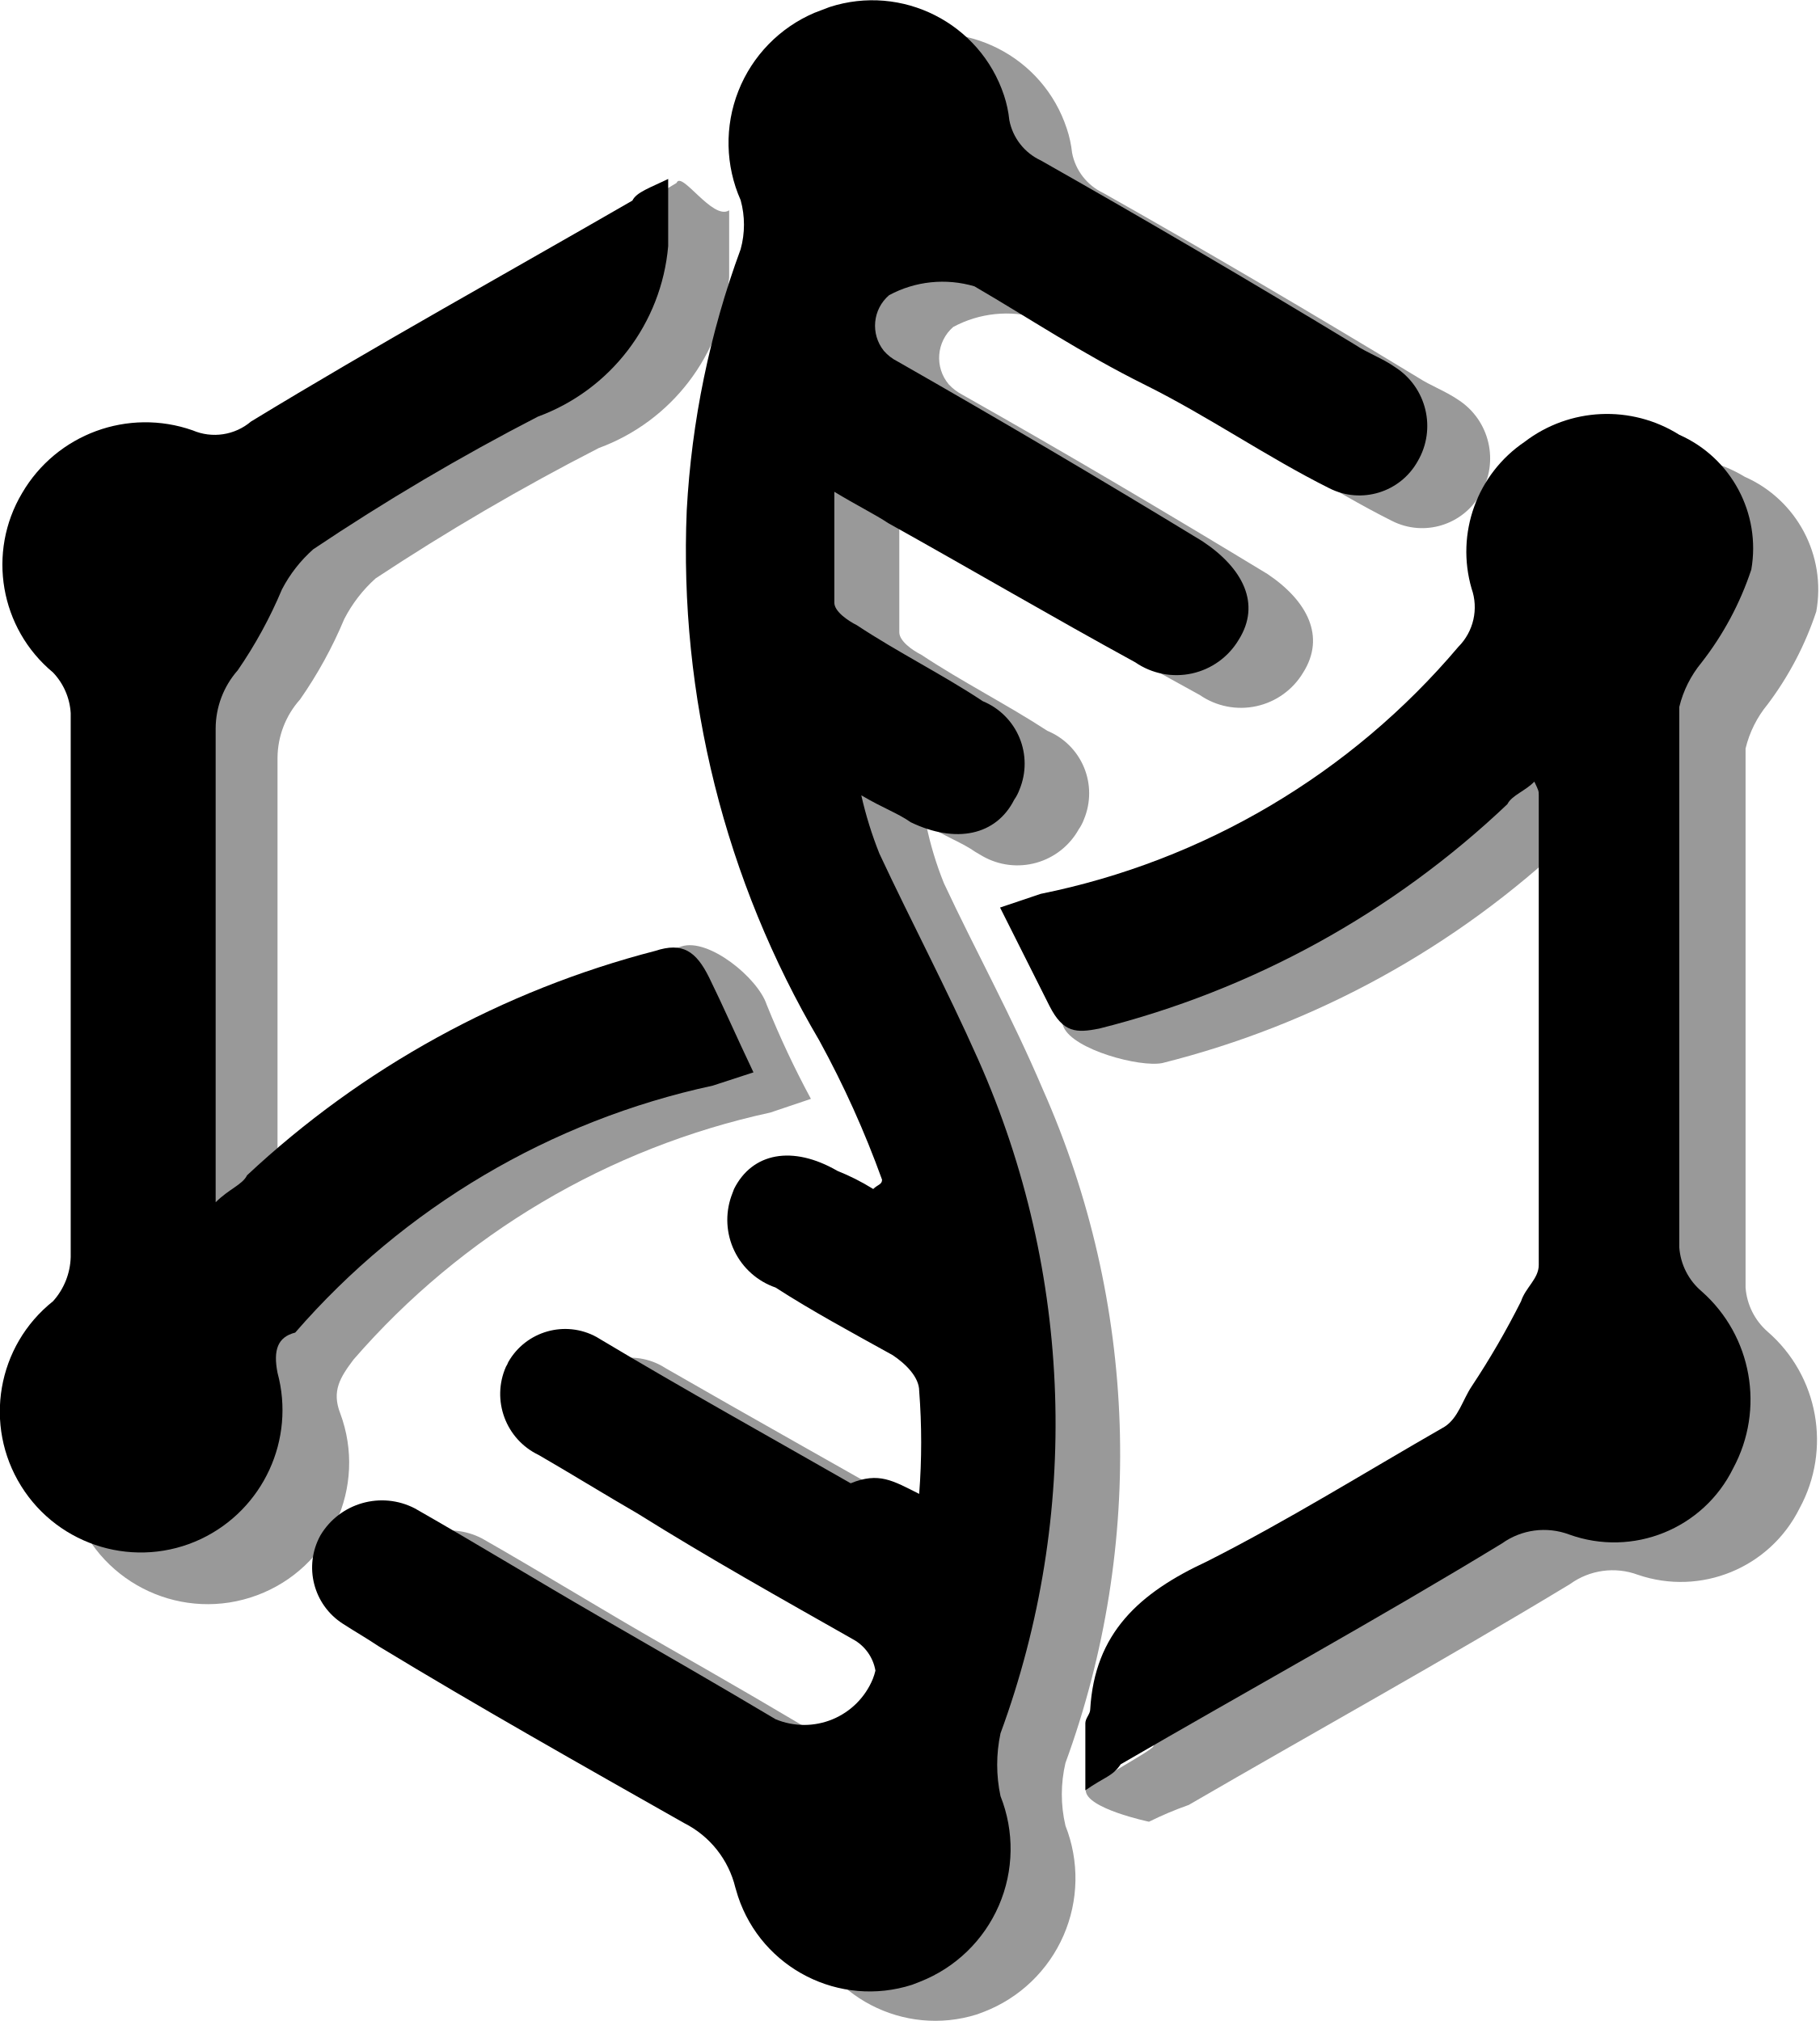
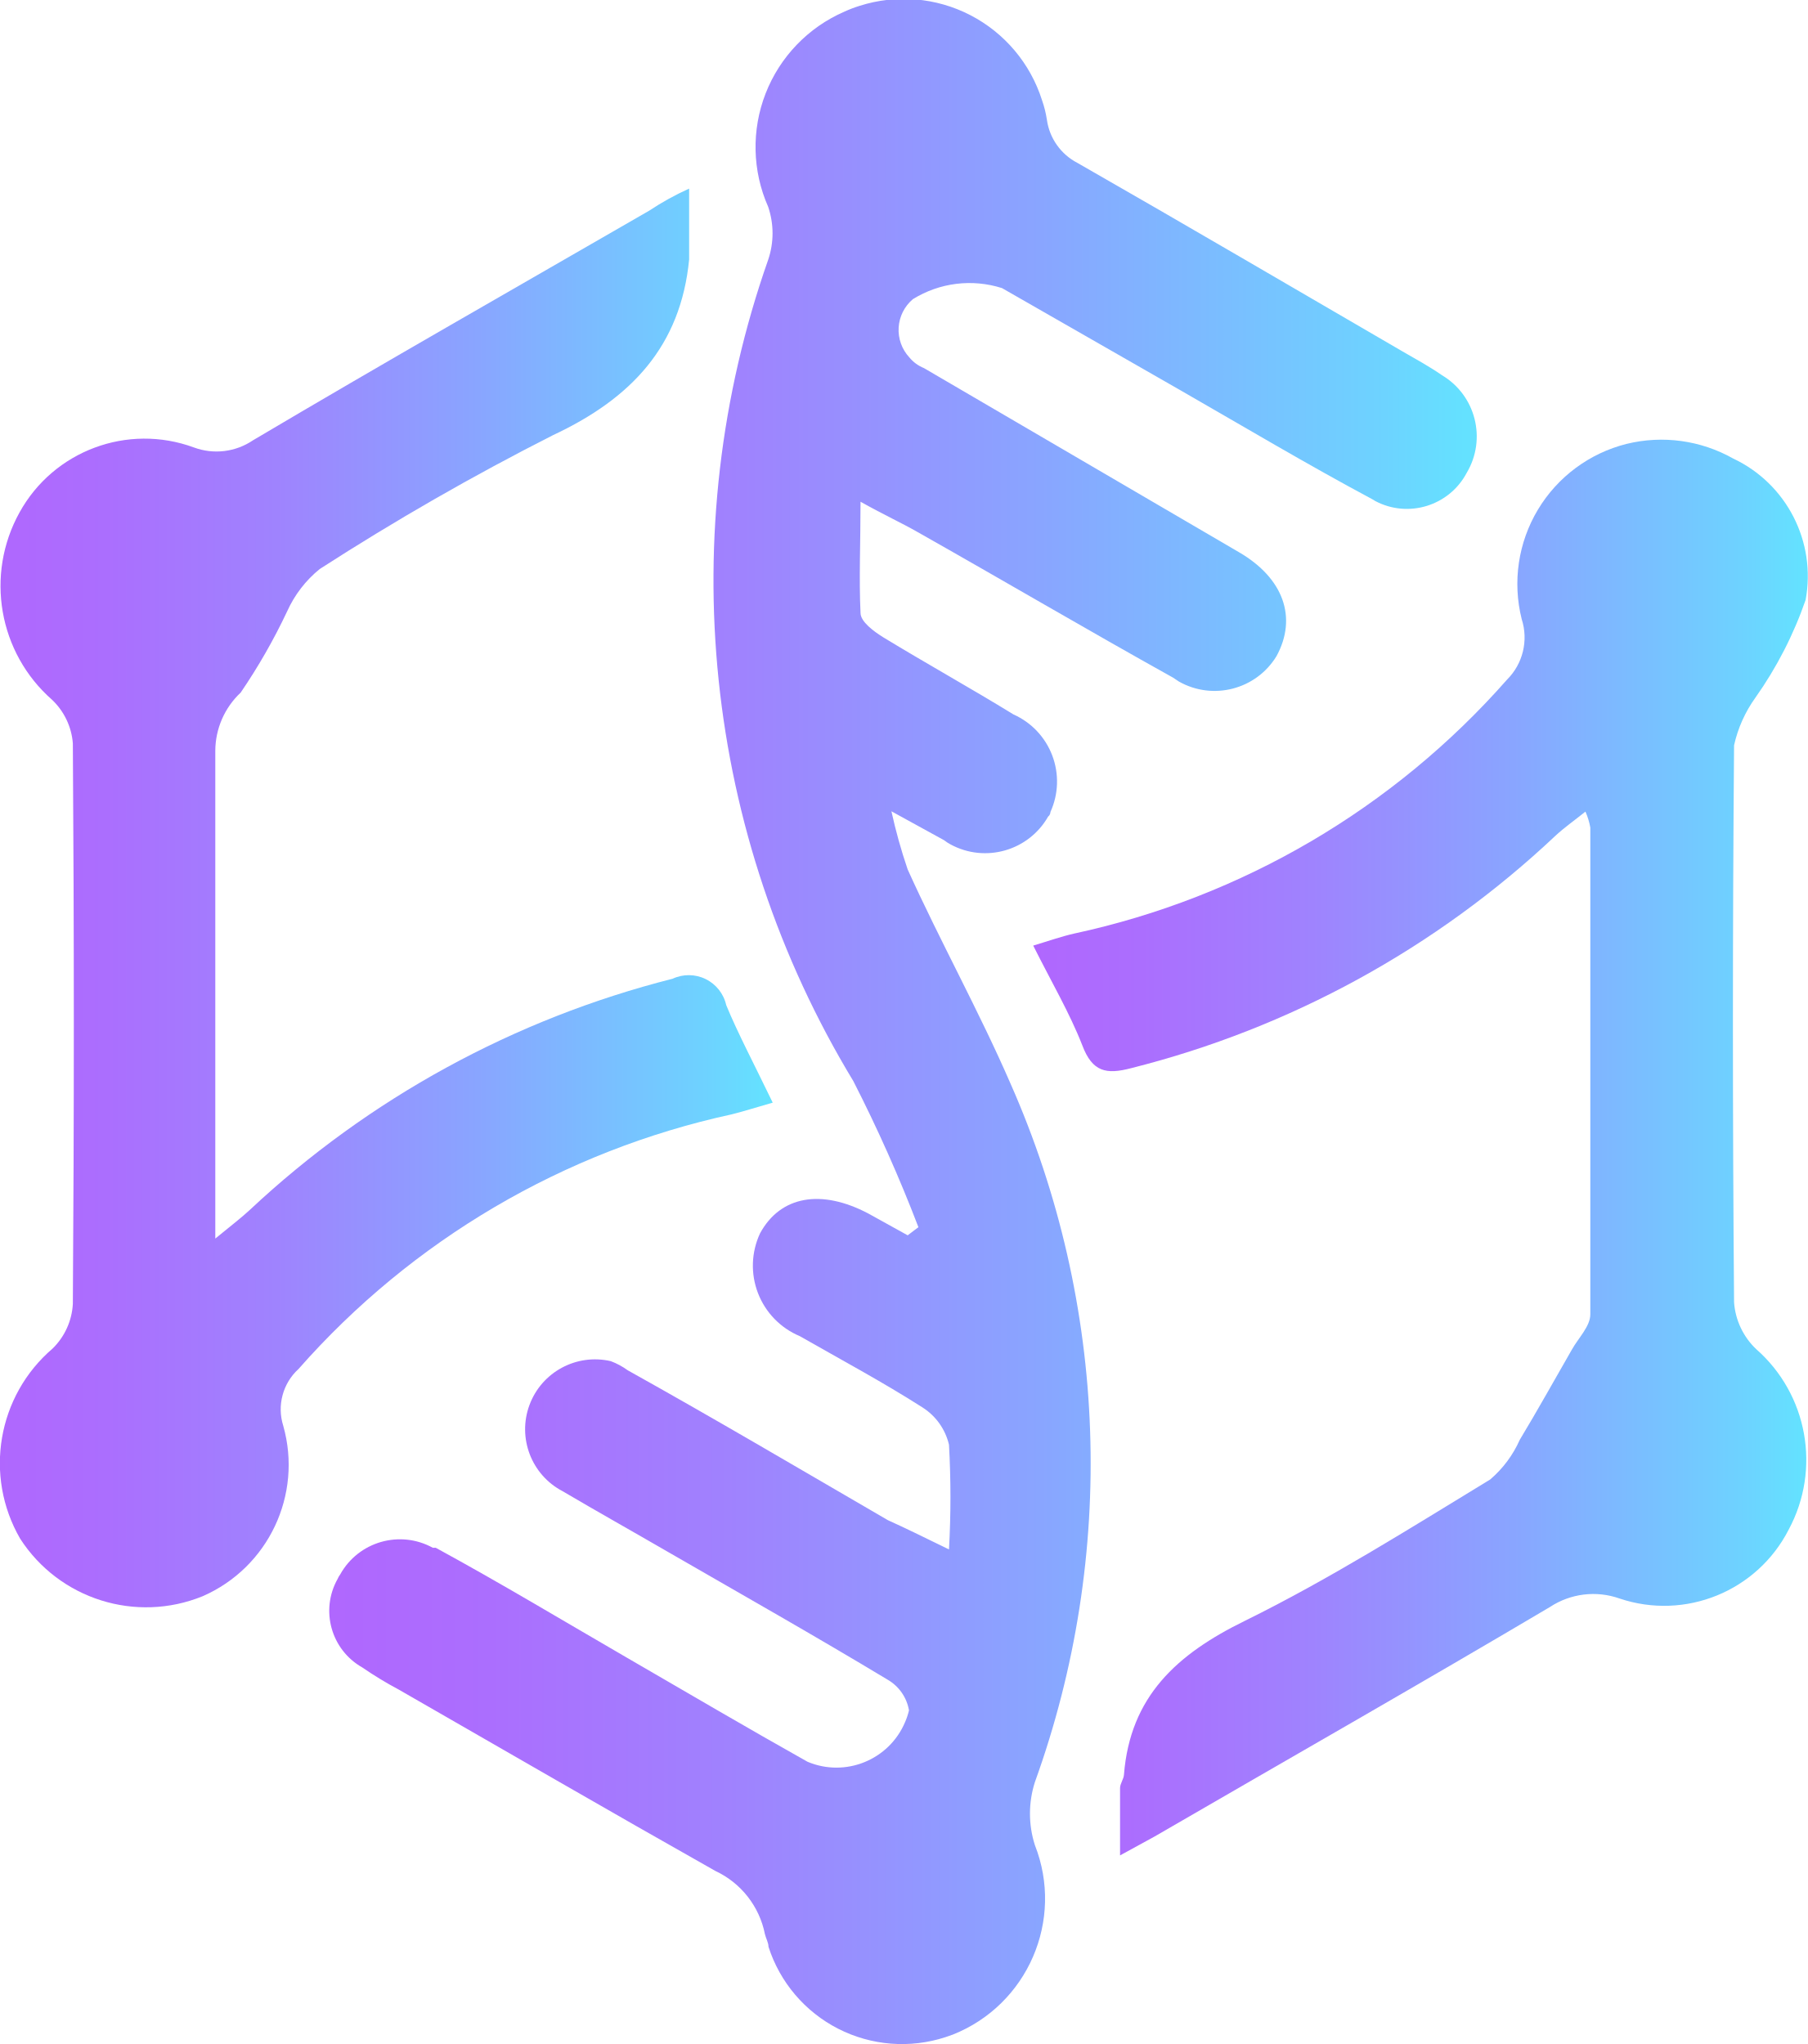
- <svg xmlns="http://www.w3.org/2000/svg" viewBox="0 0 41.17 45.74">
+ <svg xmlns="http://www.w3.org/2000/svg" xmlns:xlink="http://www.w3.org/1999/xlink" viewBox="0 0 55.59 62.86">
  <defs>
-     <style>.a{opacity:0.4;}</style>
+     <style>.a{fill:url(#a);}.b{fill:url(#b);}.c{fill:url(#c);}</style>
+     <linearGradient id="a" x1="13.49" y1="32.22" x2="48.78" y2="32.22" gradientTransform="matrix(1, 0, 0, -1, -3.29, 63.66)" gradientUnits="userSpaceOnUse">
+       <stop offset="0" stop-color="#b067fe" />
+       <stop offset="0.14" stop-color="#ab6efe" />
+       <stop offset="0.36" stop-color="#9f83fe" />
+       <stop offset="0.62" stop-color="#89a5ff" />
+       <stop offset="0.92" stop-color="#6dd3ff" />
+       <stop offset="0.99" stop-color="#64e1ff" />
+     </linearGradient>
+     <linearGradient id="b" x1="3.29" y1="36.03" x2="27.14" y2="36.03" xlink:href="#a" />
+     <linearGradient id="c" x1="35.15" y1="28.36" x2="58.97" y2="28.36" xlink:href="#a" />
  </defs>
-   <g class="a">
-     <path d="M22.23,34.53a18.27,18.27,0,0,0,0-2.34c0-.31-.31-.61-.61-.81-.92-.51-1.83-1-2.64-1.53a1.61,1.61,0,0,1-1-2.07.58.58,0,0,1,0-.14c.41-.81,1.32-1,2.34-.41a5.13,5.13,0,0,1,.81.41c.1-.1.2-.1.2-.21A21.58,21.58,0,0,0,20,24.29a21.75,21.75,0,0,1-2.94-12A19.45,19.45,0,0,1,18.27,6.4a2.13,2.13,0,0,0,0-1.12,3.19,3.19,0,0,1,1.57-4.23A2.67,2.67,0,0,1,20.2.91a3.13,3.13,0,0,1,3.94,2,2.57,2.57,0,0,1,.12.55,1.27,1.27,0,0,0,.71.91c2.34,1.32,4.77,2.75,7.11,4.17.31.2.61.3.92.51a1.58,1.58,0,0,1,.5,2.13,1.51,1.51,0,0,1-2,.61c-1.42-.71-2.74-1.63-4.16-2.34S24.67,7.91,23.5,7.2a2.55,2.55,0,0,0-1.93.2.93.93,0,0,0-.1,1.3,1.14,1.14,0,0,0,.3.23c2.34,1.32,4.57,2.64,6.91,4.06.91.61,1.32,1.42.81,2.23a1.64,1.64,0,0,1-2.34.51c-1.83-1-3.76-2.13-5.58-3.15-.31-.2-.72-.4-1.22-.71v2.44c0,.2.3.41.5.51.92.61,1.93,1.12,2.85,1.72a1.53,1.53,0,0,1,.83,2,1,1,0,0,1-.12.23,1.59,1.59,0,0,1-2.17.61l-.17-.1c-.3-.21-.61-.31-1.11-.61a7.71,7.71,0,0,0,.4,1.32c.71,1.52,1.53,3,2.24,4.67a20.35,20.35,0,0,1,.51,15.24,3.1,3.1,0,0,0,0,1.42,3.24,3.24,0,0,1-1.84,4.21l-.16.06a3.15,3.15,0,0,1-3.95-2.06,1.21,1.21,0,0,0-.05-.18A2.19,2.19,0,0,0,17,41.94c-2.33-1.32-4.67-2.64-6.9-4l-.82-.51a1.5,1.5,0,0,1-.5-2,1.61,1.61,0,0,1,2.13-.61c1.42.81,2.74,1.63,4.16,2.44s2.65,1.52,4,2.34a1.67,1.67,0,0,0,2.17-.94.64.64,0,0,0,.06-.18,1,1,0,0,0-.51-.71c-1.62-.92-3.25-1.83-4.87-2.85-.71-.4-1.53-.91-2.24-1.32a1.53,1.53,0,0,1-.77-2l.06-.12a1.48,1.48,0,0,1,2-.57l.1.06C17,32.08,19,33.2,20.78,34.21A2.05,2.05,0,0,1,22.23,34.53Z" />
-     <path d="M16.5,4.76V6.28a4.53,4.53,0,0,1-2.95,3.86A53.19,53.19,0,0,0,8.5,13.09a3.2,3.2,0,0,0-.71.92,9.76,9.76,0,0,1-1,1.82,2,2,0,0,0-.51,1.32V27.92c.3-.3.61-.4.71-.61,2.64-2.44,5-4.87,8.43-5.89.61-.2,1.73.71,1.93,1.32a21.08,21.08,0,0,0,1,2.13l-.92.31A17.36,17.36,0,0,0,8,30.77c-.3.4-.5.71-.3,1.22a3.2,3.2,0,0,1-6,2.23,3.18,3.18,0,0,1,.89-3.86,1.57,1.57,0,0,0,.41-1V17.05a1.5,1.5,0,0,0-.41-.91,3.2,3.2,0,0,1-.71-4.07,3.24,3.24,0,0,1,3.88-1.43,1.24,1.24,0,0,0,1.32-.2c2.84-1.73,5.28-4.57,8.23-6.3C15.42,3.85,16.13,5,16.5,4.76Z" />
-     <path d="M26,41.23s-1.43-.3-1.43-.71c0-.1,1.53-.91,1.53-1,.1-1.72,1.11-2.64,2.64-3.35,1.83-.91,3.55-2,5.38-3,.31-.2.41-.61.61-.91a18.61,18.61,0,0,0,1.12-1.93c.1-.31.41-.51.41-.81V18.78c0-.1,0-.1-.11-.31-.2.21-.5.31-.61.51a20.73,20.73,0,0,1-9.24,5.08c-.51.1-2-.3-2.23-.81-.31-.71.5-1,.1-1.83l.91-.3a16.85,16.85,0,0,0,9.43-5.59,1.24,1.24,0,0,0,.3-1.32A3,3,0,0,1,36,11a3.06,3.06,0,0,1,3.48-.21,2.79,2.79,0,0,1,1.62,3.05A7.3,7.3,0,0,1,40,15.94a2.48,2.48,0,0,0-.5,1v12.2a1.47,1.47,0,0,0,.5,1,3.24,3.24,0,0,1,.72,4,3,3,0,0,1-3.66,1.5,1.64,1.64,0,0,0-1.53.21c-2.84,1.72-5.79,3.35-8.63,5A8,8,0,0,0,26,41.23Z" />
-   </g>
-   <path d="M20.8,33.81a15.1,15.1,0,0,0,0-2.33c0-.31-.3-.61-.6-.81-.92-.51-1.83-1-2.65-1.53a1.62,1.62,0,0,1-1-2.07l.06-.16c.41-.82,1.32-1,2.34-.41a5.13,5.13,0,0,1,.81.41c.1-.1.2-.1.2-.21a22.3,22.3,0,0,0-1.42-3.15,21.84,21.84,0,0,1-3-12,20.27,20.27,0,0,1,1.22-5.91,2.09,2.09,0,0,0,0-1.11A3.2,3.2,0,0,1,18.43.29l.34-.13a3.14,3.14,0,0,1,3.95,2,2.66,2.66,0,0,1,.12.56,1.27,1.27,0,0,0,.71.91c2.33,1.32,4.77,2.75,7.11,4.17.3.2.61.3.91.51a1.58,1.58,0,0,1,.51,2.13,1.51,1.51,0,0,1-2,.61c-1.42-.71-2.74-1.63-4.17-2.34s-2.64-1.52-3.86-2.23a2.55,2.55,0,0,0-1.93.2A.91.91,0,0,0,20,7.94a1,1,0,0,0,.31.24c2.33,1.33,4.57,2.65,6.9,4.07.92.61,1.33,1.42.82,2.23a1.64,1.64,0,0,1-2.34.51c-1.83-1-3.76-2.13-5.59-3.15-.3-.2-.71-.4-1.22-.71v2.51c0,.2.31.41.51.51.92.61,1.93,1.11,2.85,1.72a1.53,1.53,0,0,1,.83,2,1,1,0,0,1-.12.23c-.41.81-1.32,1-2.34.51-.3-.21-.61-.31-1.12-.61a8.76,8.76,0,0,0,.41,1.32c.71,1.52,1.52,3.05,2.24,4.67a20.3,20.3,0,0,1,.5,15.24,3.4,3.4,0,0,0,0,1.42,3.23,3.23,0,0,1-1.82,4.2l-.18.07a3.14,3.14,0,0,1-3.94-2l-.06-.2a2.22,2.22,0,0,0-1.16-1.46c-2.33-1.32-4.67-2.64-6.91-4-.3-.2-.5-.31-.81-.51a1.51,1.51,0,0,1-.51-2,1.62,1.62,0,0,1,2.14-.61c1.42.81,2.74,1.62,4.16,2.44s2.64,1.52,4,2.33A1.68,1.68,0,0,0,19.75,38a1.39,1.39,0,0,0,.06-.19,1,1,0,0,0-.51-.71c-1.62-.92-3.25-1.83-4.88-2.85-.71-.41-1.52-.91-2.23-1.32a1.53,1.53,0,0,1-.74-2,.47.47,0,0,0,.05-.1,1.48,1.48,0,0,1,2-.57l.1.06c1.87,1.12,3.87,2.23,5.65,3.25C19.89,33.31,20.2,33.51,20.8,33.81Z" />
-   <path d="M15.12,4.05V5.57a4.53,4.53,0,0,1-2.95,3.86,51.59,51.59,0,0,0-5.08,3,3.15,3.15,0,0,0-.71.91,10.17,10.17,0,0,1-1,1.83,2,2,0,0,0-.5,1.32V27.21c.3-.3.61-.4.71-.61a21.35,21.35,0,0,1,9.24-5.08c.61-.2.92,0,1.22.61s.61,1.32,1,2.14l-.92.3a17.36,17.36,0,0,0-9.45,5.59c-.4.1-.5.4-.4.91a3.23,3.23,0,0,1-1.73,3.76A3.19,3.19,0,0,1,1.2,29.45a1.56,1.56,0,0,0,.4-1V16.14a1.46,1.46,0,0,0-.4-.92,3.17,3.17,0,0,1-.7-4.06A3.23,3.23,0,0,1,4.36,9.74a1.27,1.27,0,0,0,1.32-.2c2.84-1.73,5.79-3.36,8.63-5C14.4,4.35,14.71,4.25,15.12,4.05Z" />
-   <path d="M24.56,40.52V39c0-.11.11-.21.11-.31.1-1.73,1.11-2.64,2.64-3.35,1.82-.92,3.55-2,5.38-3.05.31-.2.41-.61.61-.91a18.61,18.61,0,0,0,1.12-1.93c.1-.31.4-.51.4-.82V18c0-.1,0-.1-.1-.31-.2.21-.51.31-.61.51a20.73,20.73,0,0,1-9.24,5.08c-.51.1-.81.1-1.12-.51l-1.12-2.23.92-.31A16.71,16.71,0,0,0,33,14.64a1.27,1.27,0,0,0,.3-1.32A3,3,0,0,1,34.5,10,3.07,3.07,0,0,1,38,9.84a2.81,2.81,0,0,1,1.63,3.05A7,7,0,0,1,38.5,15,2.5,2.5,0,0,0,38,16V28.23a1.44,1.44,0,0,0,.51,1,3.27,3.27,0,0,1,.71,4,3,3,0,0,1-3.71,1.5,1.63,1.63,0,0,0-1.52.2c-2.84,1.73-5.79,3.35-8.63,5C25.17,40.21,25,40.21,24.56,40.52Z" />
+   <path class="a" d="M29.27,47.66a28.82,28.82,0,0,0,0-3.22,1.86,1.86,0,0,0-.82-1.15c-1.22-.78-2.51-1.47-3.77-2.19a2.35,2.35,0,0,1-1.22-3.16c.63-1.16,1.89-1.37,3.33-.61L28,38l.33-.25a46.15,46.15,0,0,0-2-4.49A29.73,29.73,0,0,1,23.71,8a2.53,2.53,0,0,0,0-1.63,4.54,4.54,0,0,1,2.34-6,3.8,3.8,0,0,1,.47-.18,4.46,4.46,0,0,1,5.61,2.9,3.29,3.29,0,0,1,.15.6,1.77,1.77,0,0,0,.94,1.33c3.34,1.91,6.66,3.86,10,5.8.4.23.82.46,1.21.73a2.19,2.19,0,0,1,.76,3h0a2.08,2.08,0,0,1-2.81.87l-.1-.06c-2-1.07-3.93-2.22-5.88-3.34L30.9,8.87a3.3,3.3,0,0,0-2.74.34A1.24,1.24,0,0,0,28.05,11a1.12,1.12,0,0,0,.45.33L38.2,17c1.35.79,1.79,2,1.14,3.19a2.23,2.23,0,0,1-3,.78l-.18-.12c-2.64-1.47-5.24-3-7.86-4.48-.47-.27-1-.51-1.75-.93,0,1.29-.05,2.36,0,3.42,0,.27.41.57.7.75,1.33.81,2.7,1.57,4,2.37a2.26,2.26,0,0,1,1.14,3s0,.09-.07.14a2.23,2.23,0,0,1-3,.86,1.37,1.37,0,0,1-.2-.13l-1.62-.89A16.43,16.43,0,0,0,28,26.75c1,2.21,2.19,4.35,3.16,6.58a28.89,28.89,0,0,1,.75,21.49,3.18,3.18,0,0,0,0,1.93,4.5,4.5,0,0,1-2.52,5.83l-.23.08a4.31,4.31,0,0,1-5.44-2.78c0-.13-.08-.26-.11-.39a2.73,2.73,0,0,0-1.52-1.94c-3.26-1.84-6.5-3.72-9.74-5.58a11.51,11.51,0,0,1-1.12-.68,2,2,0,0,1-.76-2.72.64.64,0,0,1,.08-.14,2.1,2.1,0,0,1,2.85-.82l.09,0c2,1.09,3.91,2.24,5.86,3.37s3.7,2.16,5.57,3.21a2.29,2.29,0,0,0,3-1.22,2.17,2.17,0,0,0,.12-.36,1.35,1.35,0,0,0-.65-.94c-2.24-1.35-4.52-2.64-6.79-3.95-1.07-.62-2.14-1.22-3.21-1.85a2.15,2.15,0,0,1,1.48-4,2.18,2.18,0,0,1,.52.28c2.69,1.5,5.35,3.07,8,4.61C27.92,47,28.41,47.24,29.27,47.66Z" transform="translate(-0.09 -0.01)" />
+   <path class="b" d="M21.28,5.81c0,.89,0,1.54,0,2.18-.26,2.66-1.77,4.27-4.18,5.4a79.78,79.78,0,0,0-7.18,4.12,3.55,3.55,0,0,0-1,1.3,18.15,18.15,0,0,1-1.43,2.5,2.47,2.47,0,0,0-.78,1.79v15c.5-.41.79-.63,1.06-.88a29.67,29.67,0,0,1,13-7.11,1.18,1.18,0,0,1,1.65.81c.33.81.9,1.9,1.43,3-.46.13-.86.26-1.26.36A24.74,24.74,0,0,0,9.27,42.11a1.68,1.68,0,0,0-.47,1.75A4.41,4.41,0,0,1,6.32,49.1,4.61,4.61,0,0,1,.71,47.33a4.64,4.64,0,0,1,1-5.85,2.08,2.08,0,0,0,.62-1.37q.06-8.61,0-17.24a2.07,2.07,0,0,0-.64-1.34,4.66,4.66,0,0,1-1-5.76,4.39,4.39,0,0,1,5.36-2,2,2,0,0,0,1.82-.22c4-2.37,8.11-4.71,12.18-7.06A8.66,8.66,0,0,1,21.28,5.81Z" transform="translate(-0.09 -0.01)" />
+   <path class="c" d="M34.53,57.07V55c0-.14.11-.27.12-.41.19-2.41,1.63-3.71,3.71-4.73,2.6-1.28,5.07-2.84,7.55-4.35a3.43,3.43,0,0,0,.91-1.22c.55-.91,1.07-1.85,1.6-2.77.2-.36.57-.72.57-1.09V25.46a2.13,2.13,0,0,0-.15-.49c-.35.28-.65.49-.92.74a29.51,29.51,0,0,1-13.05,7.15c-.76.2-1.19.12-1.5-.7-.39-1-.95-1.95-1.51-3.07.47-.14.86-.28,1.26-.37a24.65,24.65,0,0,0,13.31-7.81,1.83,1.83,0,0,0,.45-1.86,4.44,4.44,0,0,1,3.23-5.39,4.49,4.49,0,0,1,3.27.45,4,4,0,0,1,2.23,4.35,12,12,0,0,1-1.54,3,4,4,0,0,0-.66,1.47q-.07,8.57,0,17.13a2.2,2.2,0,0,0,.68,1.44,4.53,4.53,0,0,1,1,5.55,4.3,4.3,0,0,1-5.2,2.12,2.42,2.42,0,0,0-2.14.26c-4,2.37-8.11,4.71-12.16,7.06Z" transform="translate(-0.09 -0.01)" />
</svg>
